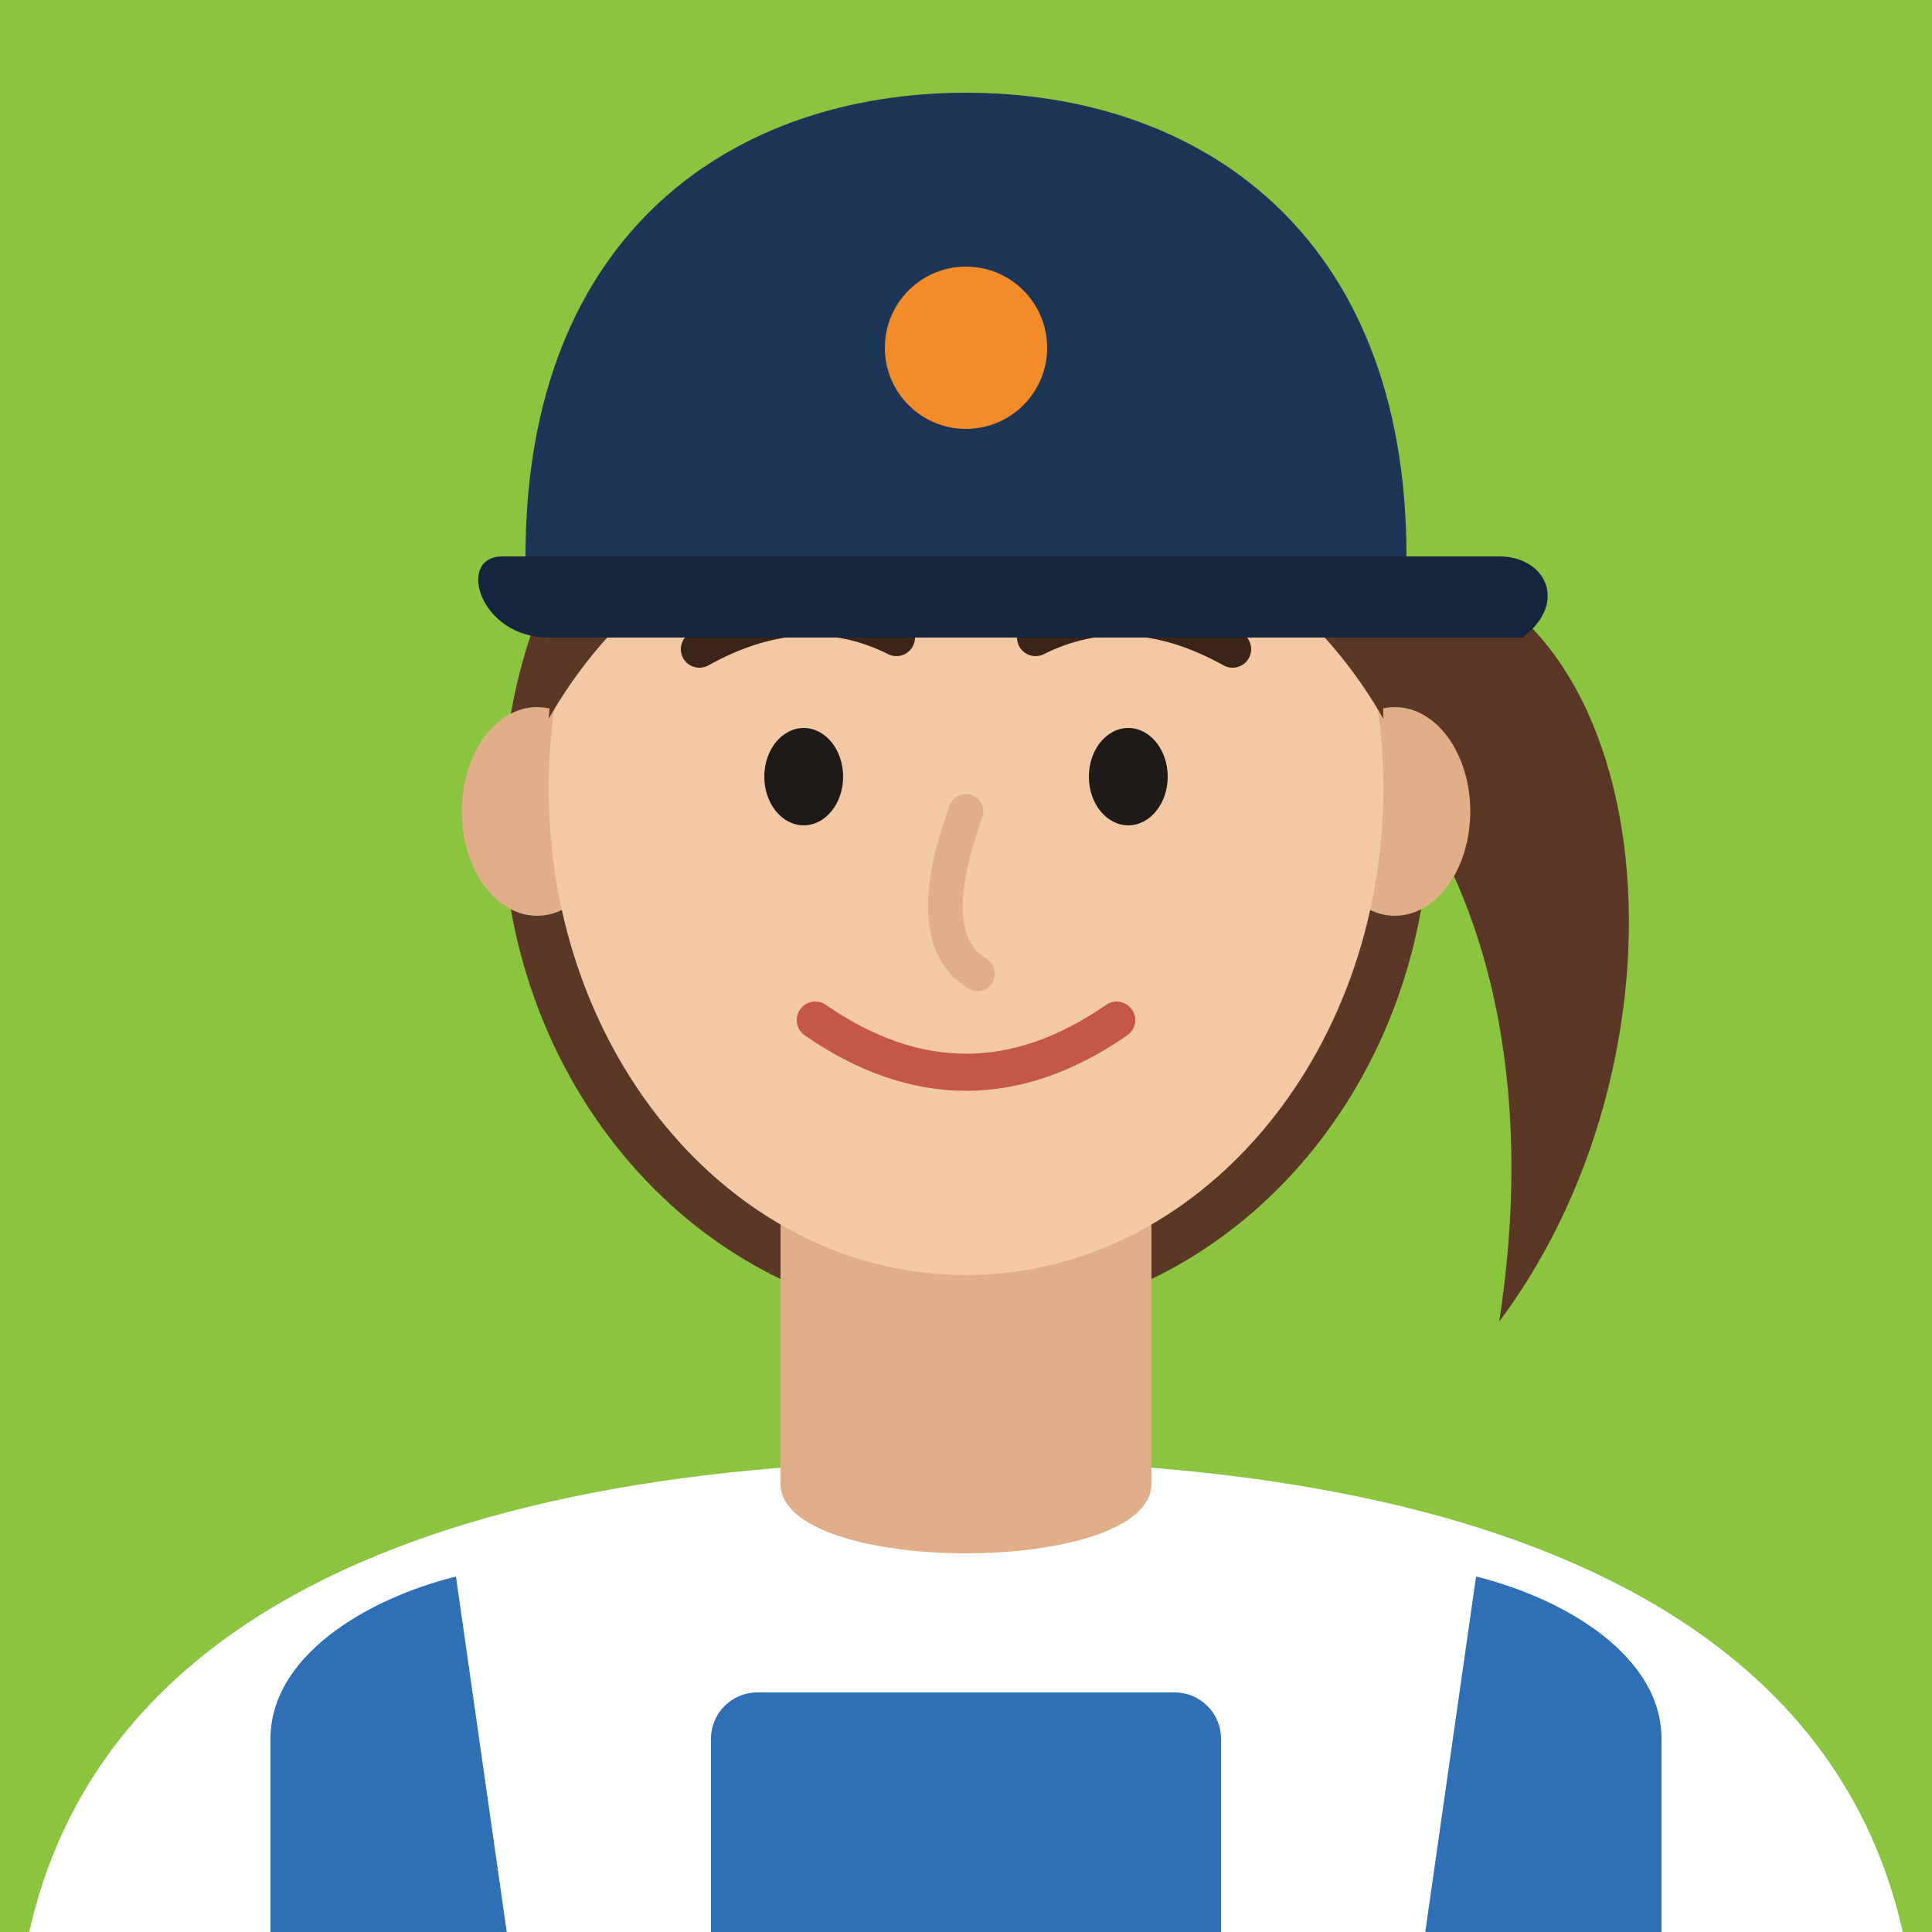
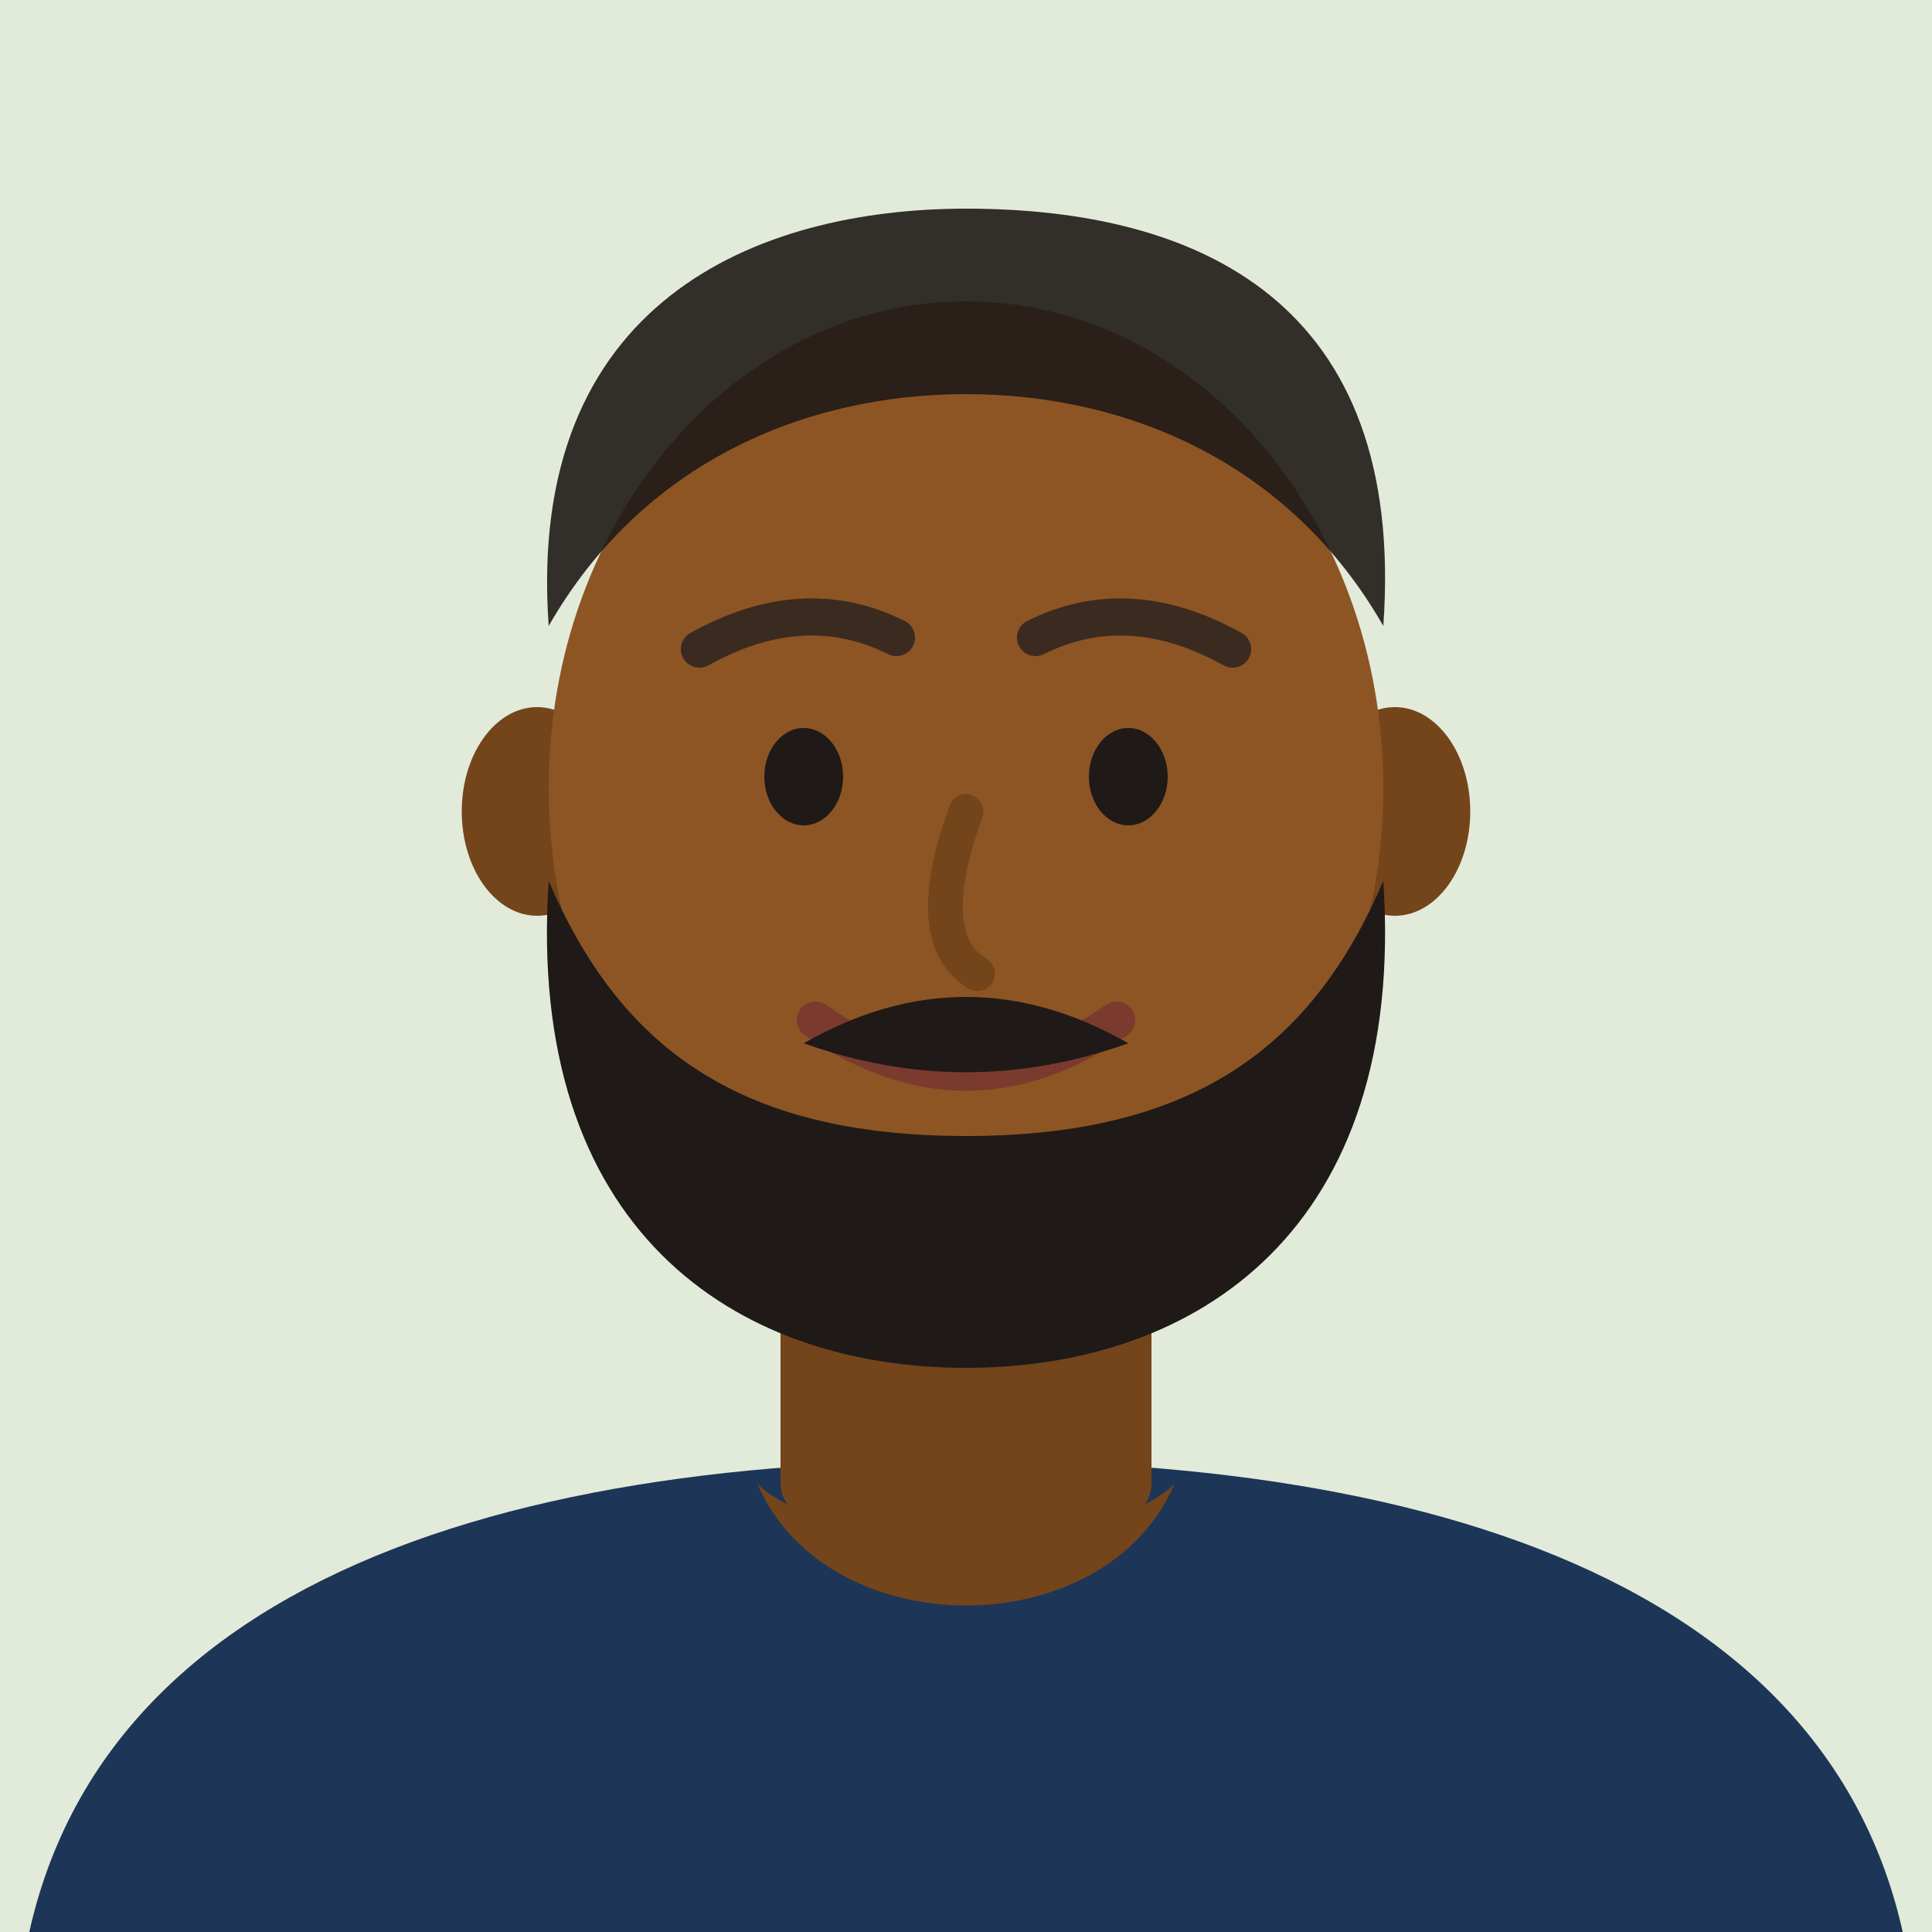
<svg xmlns="http://www.w3.org/2000/svg" viewBox="0 0 200 200" width="200" height="200">
-   <rect width="200" height="200" fill="#8BC53F" />
+   <rect width="200" height="200" fill="#E2EBD9" />
  <g transform="translate(100 132) scale(1.2) translate(-100 -132)">
-     <path d="M136 70 C160 72 164 112 146 136 C150 110 142 92 132 84 Z" fill="#5a3825" />
-     <ellipse cx="100" cy="92" rx="40" ry="44" fill="#5a3825" />
-     <path d="M18 200 C18 162 54 148 100 148 C146 148 182 162 182 200 Z" fill="#ffffff" />
-     <path d="M40 200 V172 C40 165 48 160 56 158 L62 200 Z M160 200 V172 C160 165 152 160 144 158 L138 200 Z" fill="#2F6FB5" />
-     <rect x="78" y="168" width="44" height="32" rx="4" fill="#2F6FB5" />
-     <path d="M84 118 H116 V150 C116 158 84 158 84 150 Z" fill="#E0AE88" />
-     <ellipse cx="63" cy="92" rx="6.5" ry="9" fill="#E0AE88" />
-     <ellipse cx="137" cy="92" rx="6.5" ry="9" fill="#E0AE88" />
-     <ellipse cx="100" cy="90" rx="36" ry="42" fill="#F3C9A5" />
-     <path d="M77 78 Q86 73 94 77" stroke="#3b2518" stroke-width="3.2" stroke-linecap="round" fill="none" />
-     <path d="M106 77 Q114 73 123 78" stroke="#3b2518" stroke-width="3.2" stroke-linecap="round" fill="none" />
+     <path d="M18 200 C18 162 54 148 100 148 C146 148 182 162 182 200 Z" fill="#1D3557" />
+     <path d="M84 118 H116 V150 C116 158 84 158 84 150 Z" fill="#74441B" />
+     <path d="M82 150 C88 164 112 164 118 150 C112 156 88 156 82 150 Z" fill="#74441B" />
+     <ellipse cx="63" cy="92" rx="6.5" ry="9" fill="#74441B" />
+     <ellipse cx="137" cy="92" rx="6.5" ry="9" fill="#74441B" />
+     <ellipse cx="100" cy="90" rx="36" ry="42" fill="#8D5524" />
+     <path d="M77 78 Q86 73 94 77" stroke="#3b2a20" stroke-width="3.2" stroke-linecap="round" fill="none" />
+     <path d="M106 77 Q114 73 123 78" stroke="#3b2a20" stroke-width="3.2" stroke-linecap="round" fill="none" />
    <ellipse cx="86" cy="89" rx="3.4" ry="4.2" fill="#1f1a17" />
    <ellipse cx="114" cy="89" rx="3.4" ry="4.2" fill="#1f1a17" />
-     <path d="M100 92 Q96 103 101 106" stroke="#E0AE88" stroke-width="3" stroke-linecap="round" fill="none" />
-     <path d="M87 110 Q100 119 113 110" stroke="#c4574a" stroke-width="3.2" stroke-linecap="round" fill="none" />
-     <path d="M64 84 C66 56 84 44 100 44 C118 44 136 56 136 84 C128 70 114 64 100 64 C86 64 72 70 64 84 Z" fill="#5a3825" />
-     <path d="M62 70 C62 42 80 30 100 30 C120 30 138 42 138 70 Z" fill="#1D3557" />
-     <path d="M60 70 H146 C150 70 152 74 148 77 H64 C58 77 56 70 60 70 Z" fill="#14263f" />
-     <circle cx="100" cy="52" r="7" fill="#F28C28" />
+     <path d="M100 92 Q96 103 101 106" stroke="#74441B" stroke-width="3" stroke-linecap="round" fill="none" />
+     <path d="M87 110 Q100 119 113 110" stroke="#7a3b2e" stroke-width="3.2" stroke-linecap="round" fill="none" />
+     <path d="M64 98 C62 128 80 140 100 140 C120 140 138 128 136 98 C130 112 120 120 100 120 C80 120 70 112 64 98 Z" fill="#1F1A17" />
+     <path d="M86 112 Q100 104 114 112 Q100 117 86 112 Z" fill="#1F1A17" />
+     <path d="M64 76 C62 48 82 40 100 40 C120 40 138 48 136 76 C128 62 114 56 100 56 C86 56 72 62 64 76 Z" fill="#1F1A17" opacity="0.9" />
  </g>
</svg>
